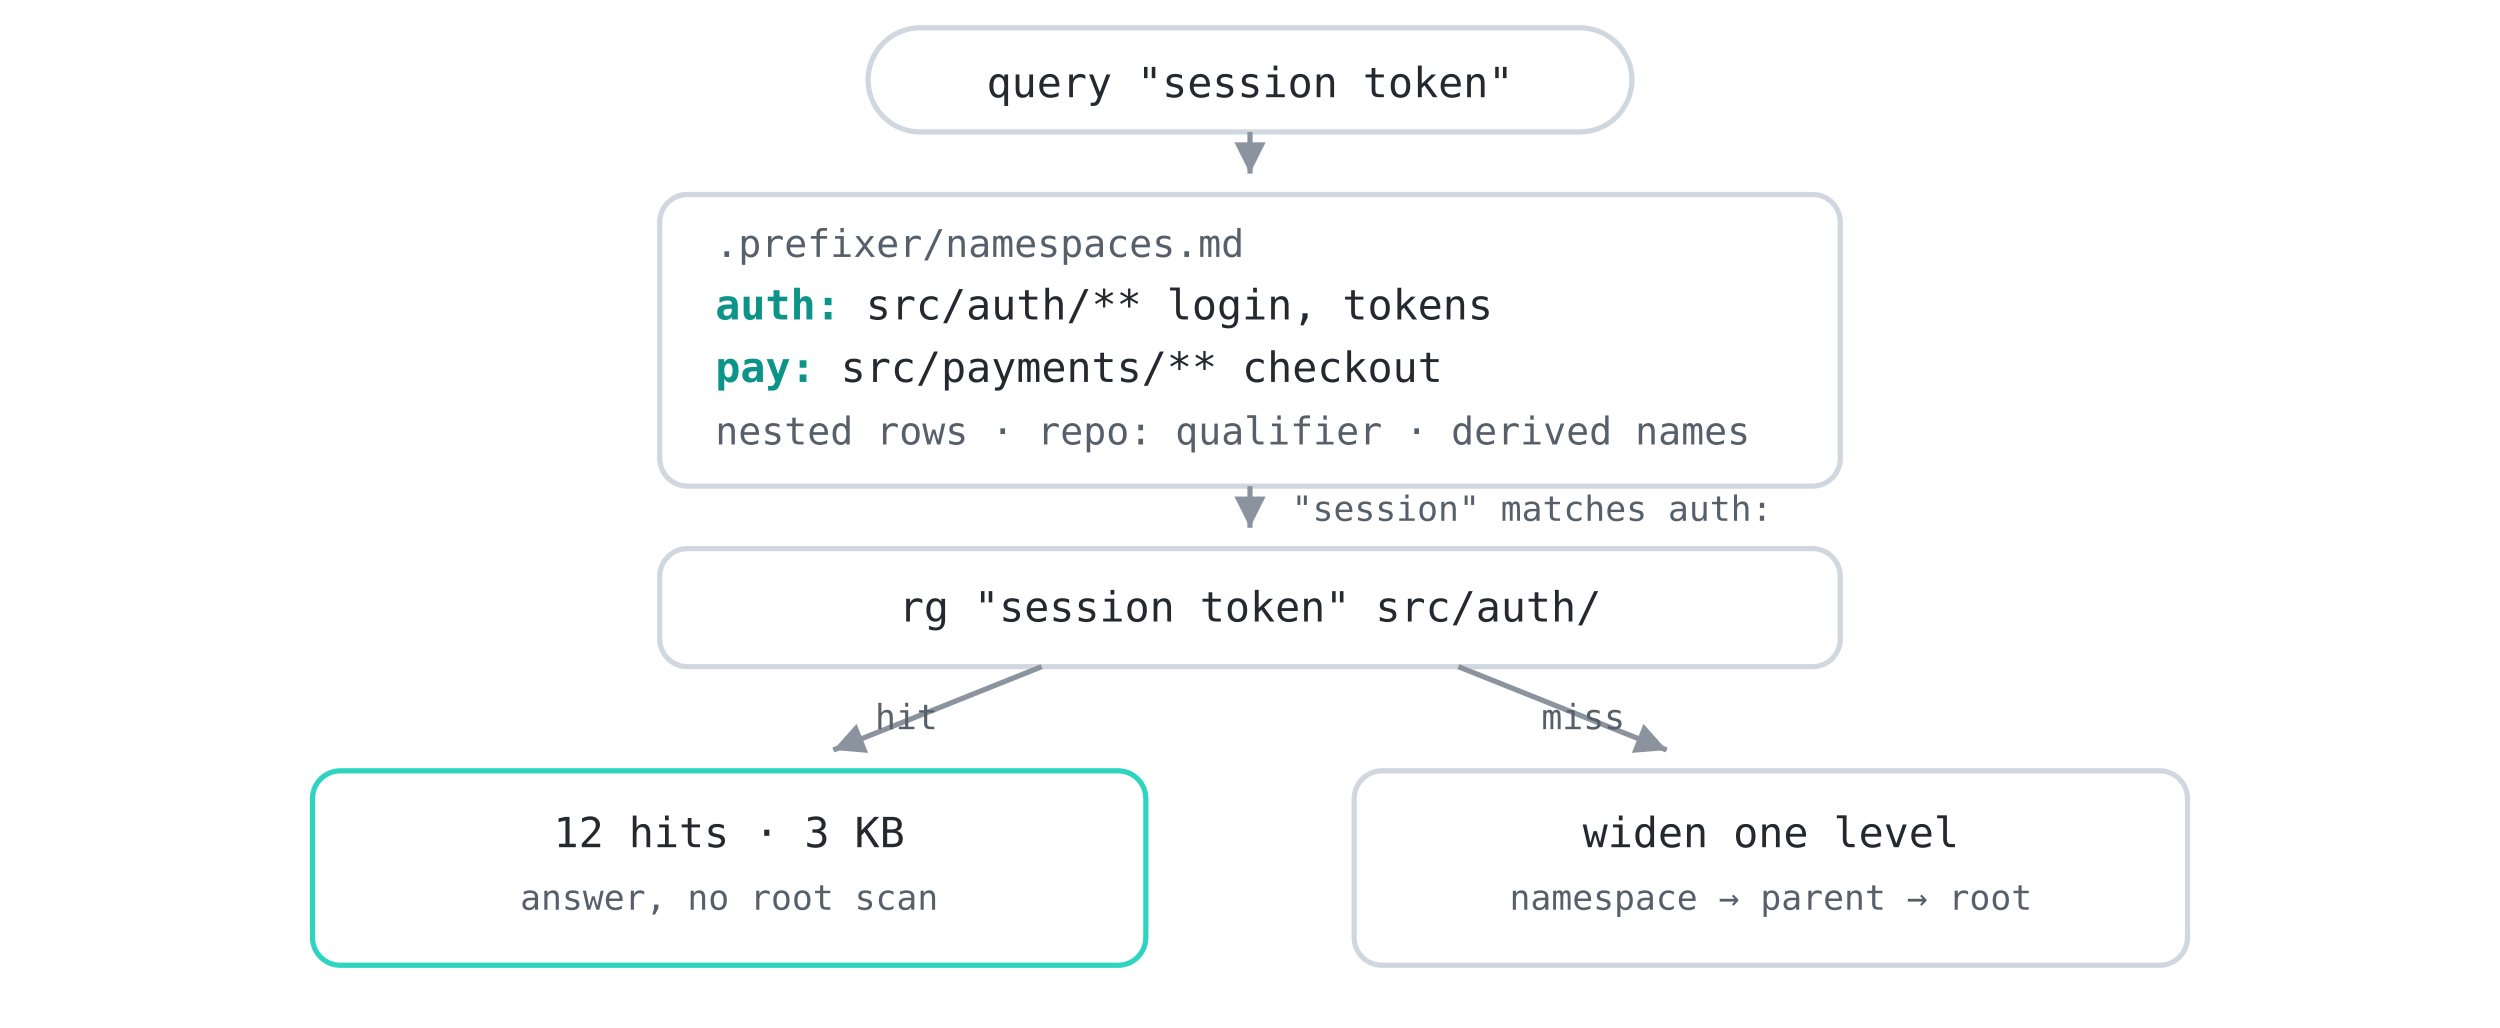
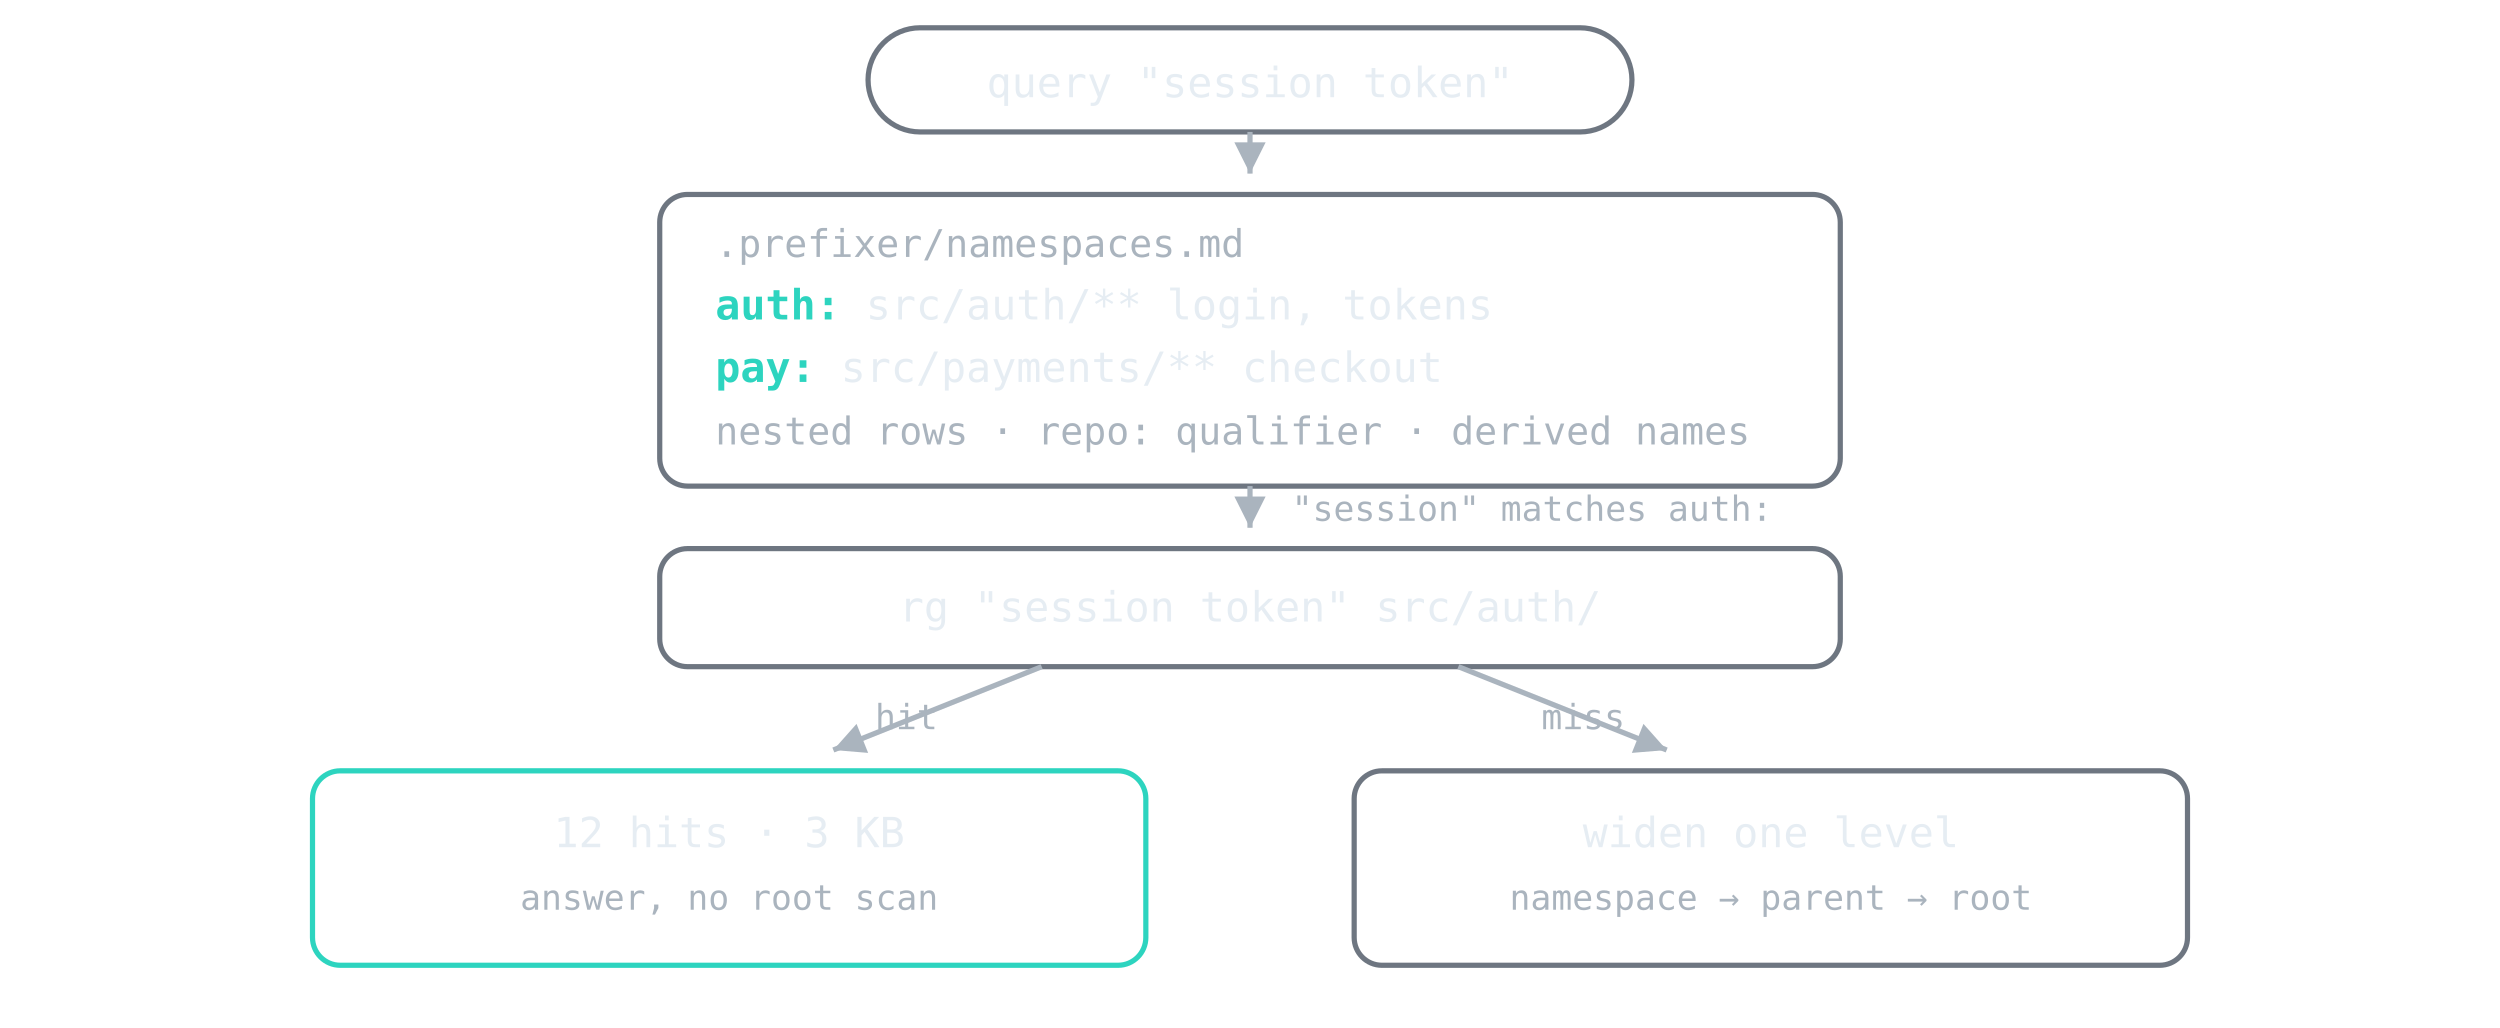
<svg xmlns="http://www.w3.org/2000/svg" viewBox="0 0 720 296" font-family="ui-monospace,SFMono-Regular,Menlo,monospace">
  <defs>
    <linearGradient id="g" x1="0" y1="0" x2="1" y2="0">
      <stop offset="0" stop-color="#2dd4bf" />
      <stop offset="1" stop-color="#60a5fa" />
    </linearGradient>
    <marker id="ah" markerWidth="8" markerHeight="8" refX="6" refY="3" orient="auto">
-       <path d="M0,0 L6,3 L0,6 Z" fill="#8b949e" />
+       <path d="M0,0 L6,3 L0,6 Z" fill="#aab4be" />
    </marker>
    <style>
-       text { fill: #57606a; } .t { fill: #24292f; } .hi { fill: #0d9488; font-weight: 700; }
-       .box { fill: none; stroke: #d0d7de; stroke-width: 1.5; }
-       .flow { stroke: #8b949e; stroke-width: 1.5; fill: none; }
+       text { fill: #aab4be; } .t { fill: #e6edf3; } .hi { fill: #2dd4bf; font-weight: 700; }
+       .box { fill: none; stroke: #6e7681; stroke-width: 1.5; }
+       .flow { stroke: #aab4be; stroke-width: 1.5; fill: none; }
      .hit { stroke: #2dd4bf; }
-       @media (prefers-color-scheme: dark) {
-         text { fill: #8b949e; } .t { fill: #e6edf3; } .hi { fill: #2dd4bf; }
-         .box { stroke: #30363d; }
-       }
    </style>
  </defs>
  <rect class="box" x="250" y="8" width="220" height="30" rx="15" />
  <text class="t" x="360" y="28" text-anchor="middle" font-size="12">query "session token"</text>
  <line class="flow" x1="360" y1="38" x2="360" y2="50" marker-end="url(#ah)" />
  <rect class="box" x="190" y="56" width="340" height="84" rx="8" />
  <text x="206" y="74" font-size="11">.prefixer/namespaces.md</text>
  <text class="t" x="206" y="92" font-size="12">
    <tspan class="hi">auth:</tspan>  src/auth/**      login, tokens</text>
  <text class="t" x="206" y="110" font-size="12">
    <tspan class="hi">pay:</tspan>   src/payments/**  checkout</text>
  <text x="206" y="128" font-size="11">nested rows · repo: qualifier · derived names</text>
  <line class="flow" x1="360" y1="140" x2="360" y2="152" marker-end="url(#ah)" />
  <text x="372" y="150" font-size="10">"session" matches auth:</text>
  <rect class="box" x="190" y="158" width="340" height="34" rx="8" />
  <text class="t" x="360" y="179" text-anchor="middle" font-size="12">rg "session token" src/auth/</text>
  <line class="flow" x1="300" y1="192" x2="240" y2="216" marker-end="url(#ah)" />
  <line class="flow" x1="420" y1="192" x2="480" y2="216" marker-end="url(#ah)" />
  <text x="252" y="210" font-size="10">hit</text>
  <text x="468" y="210" font-size="10" text-anchor="end">miss</text>
  <rect class="box hit" x="90" y="222" width="240" height="56" rx="8" />
  <text class="t" x="210" y="244" text-anchor="middle" font-size="12">12 hits · 3 KB</text>
  <text x="210" y="262" text-anchor="middle" font-size="10">answer, no root scan</text>
  <rect class="box" x="390" y="222" width="240" height="56" rx="8" />
  <text class="t" x="510" y="244" text-anchor="middle" font-size="12">widen one level</text>
  <text x="510" y="262" text-anchor="middle" font-size="10">namespace → parent → root</text>
</svg>
